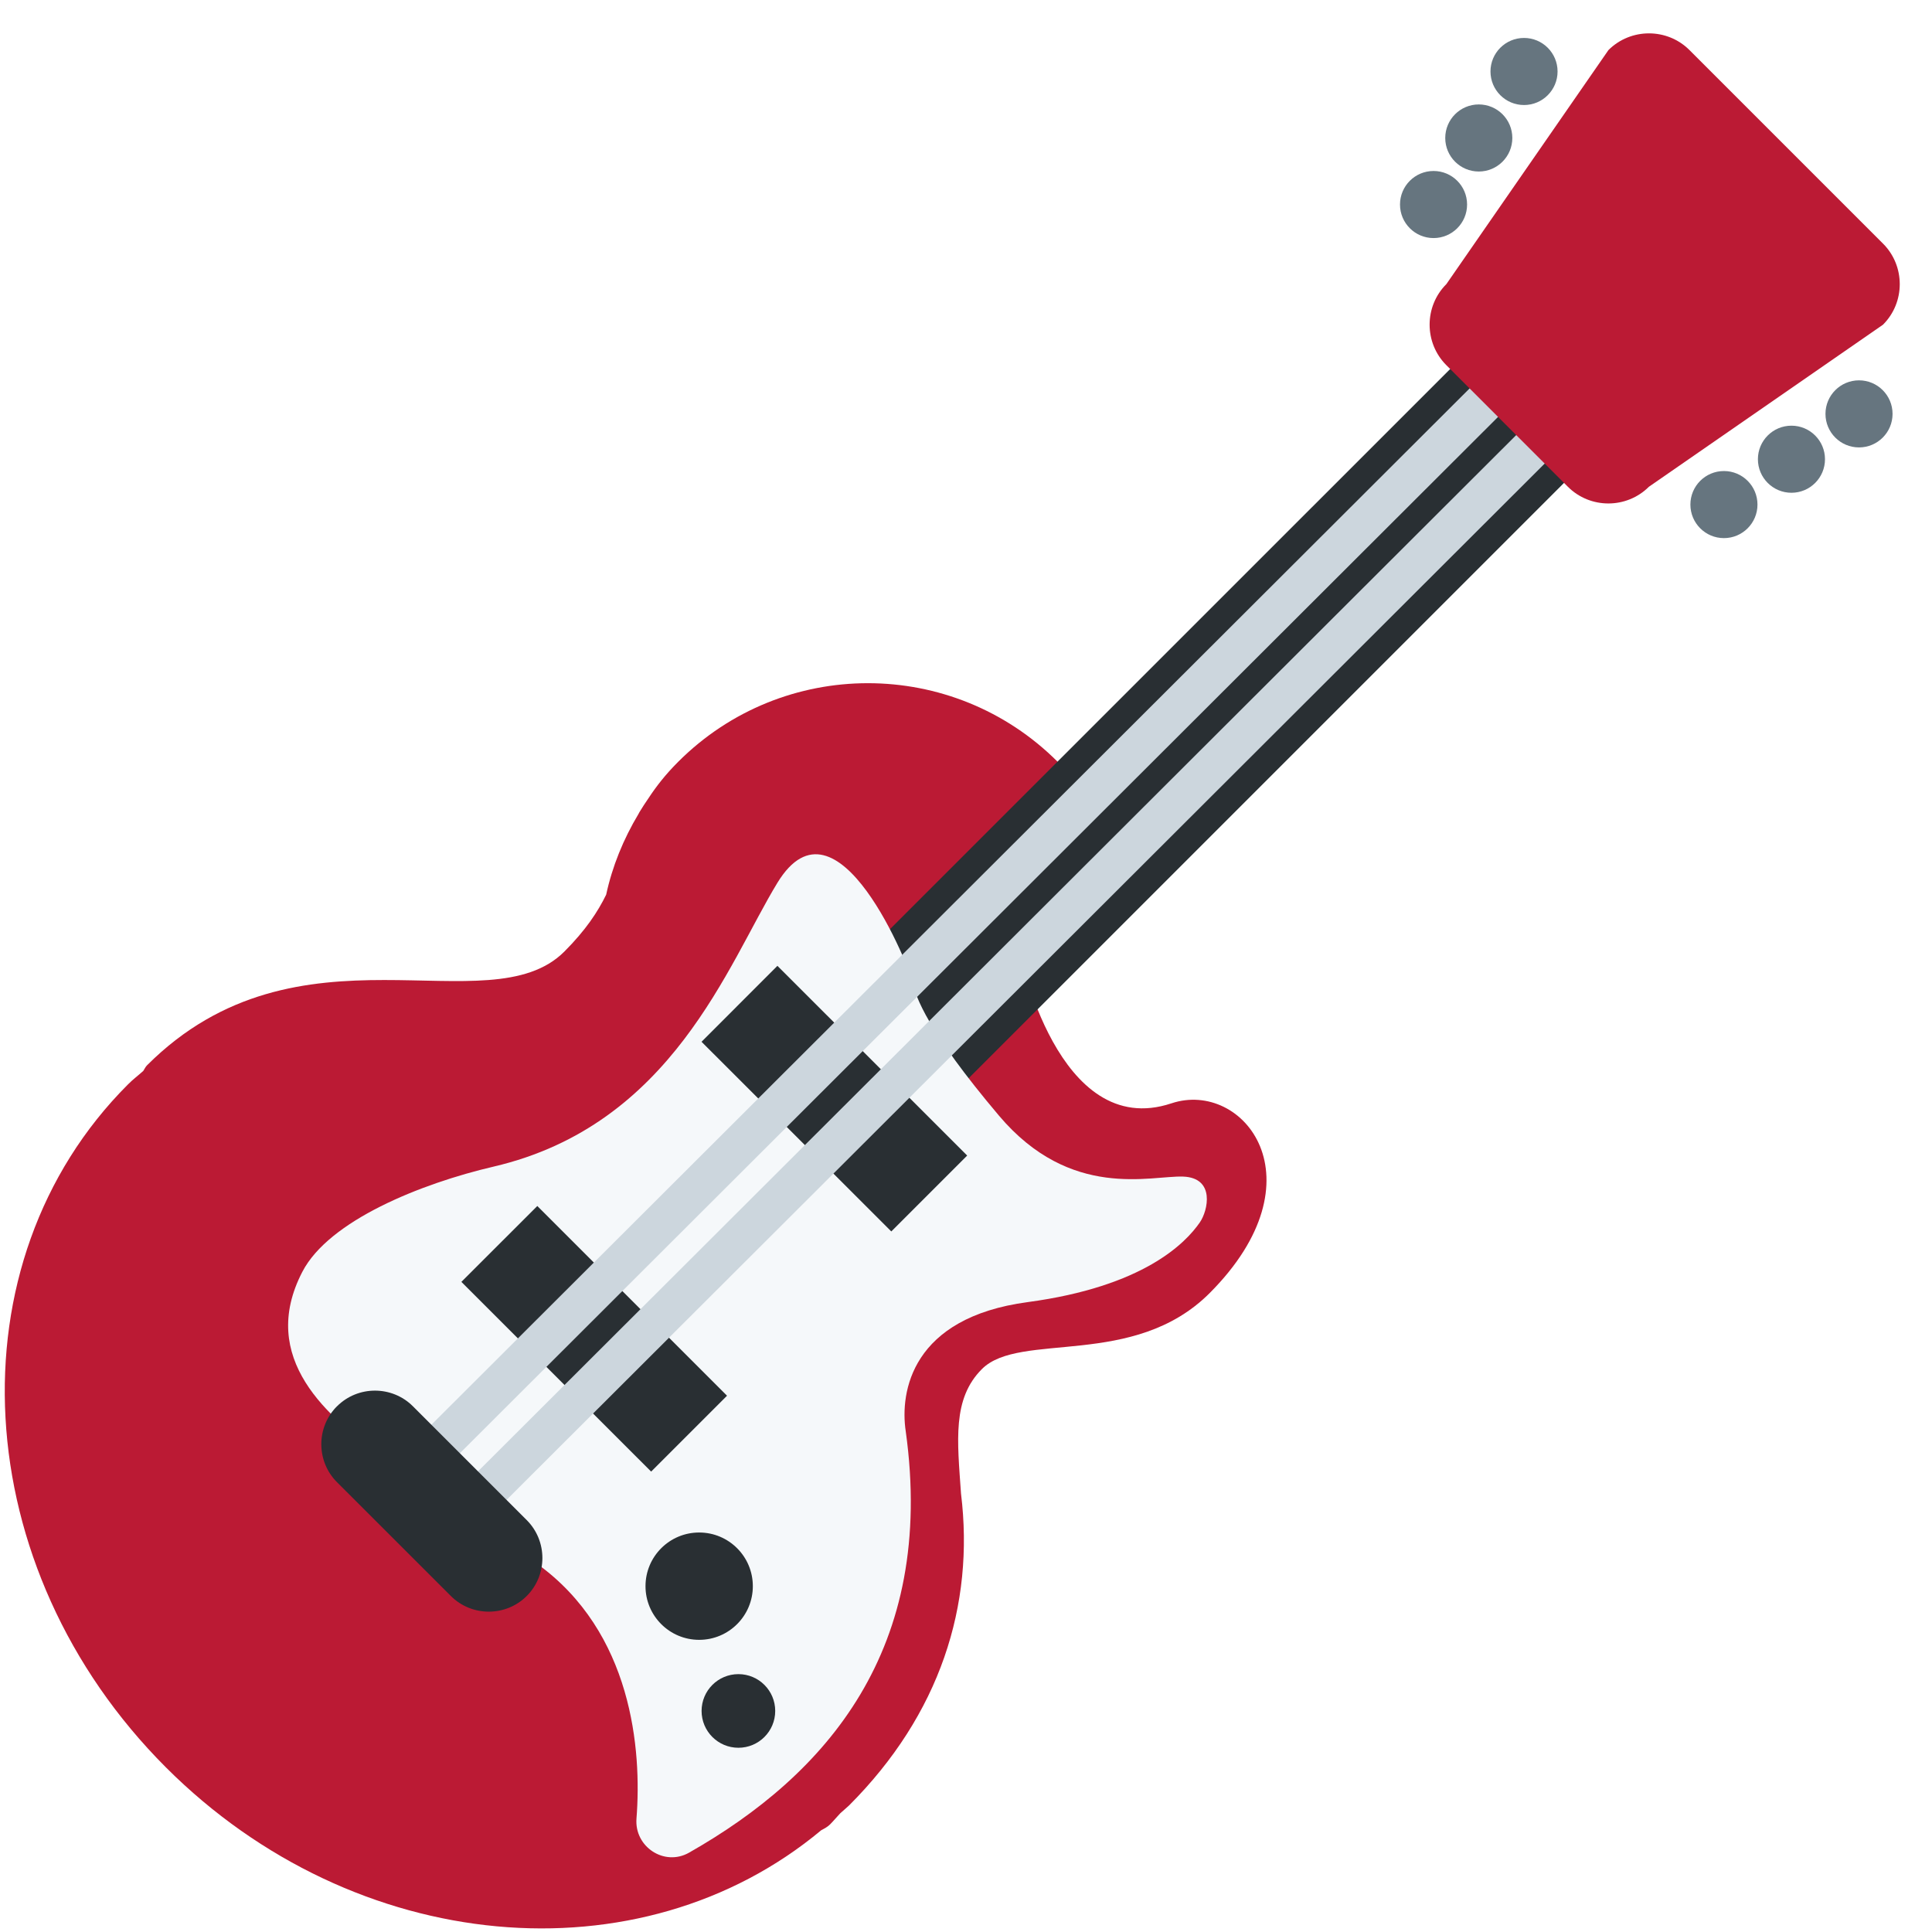
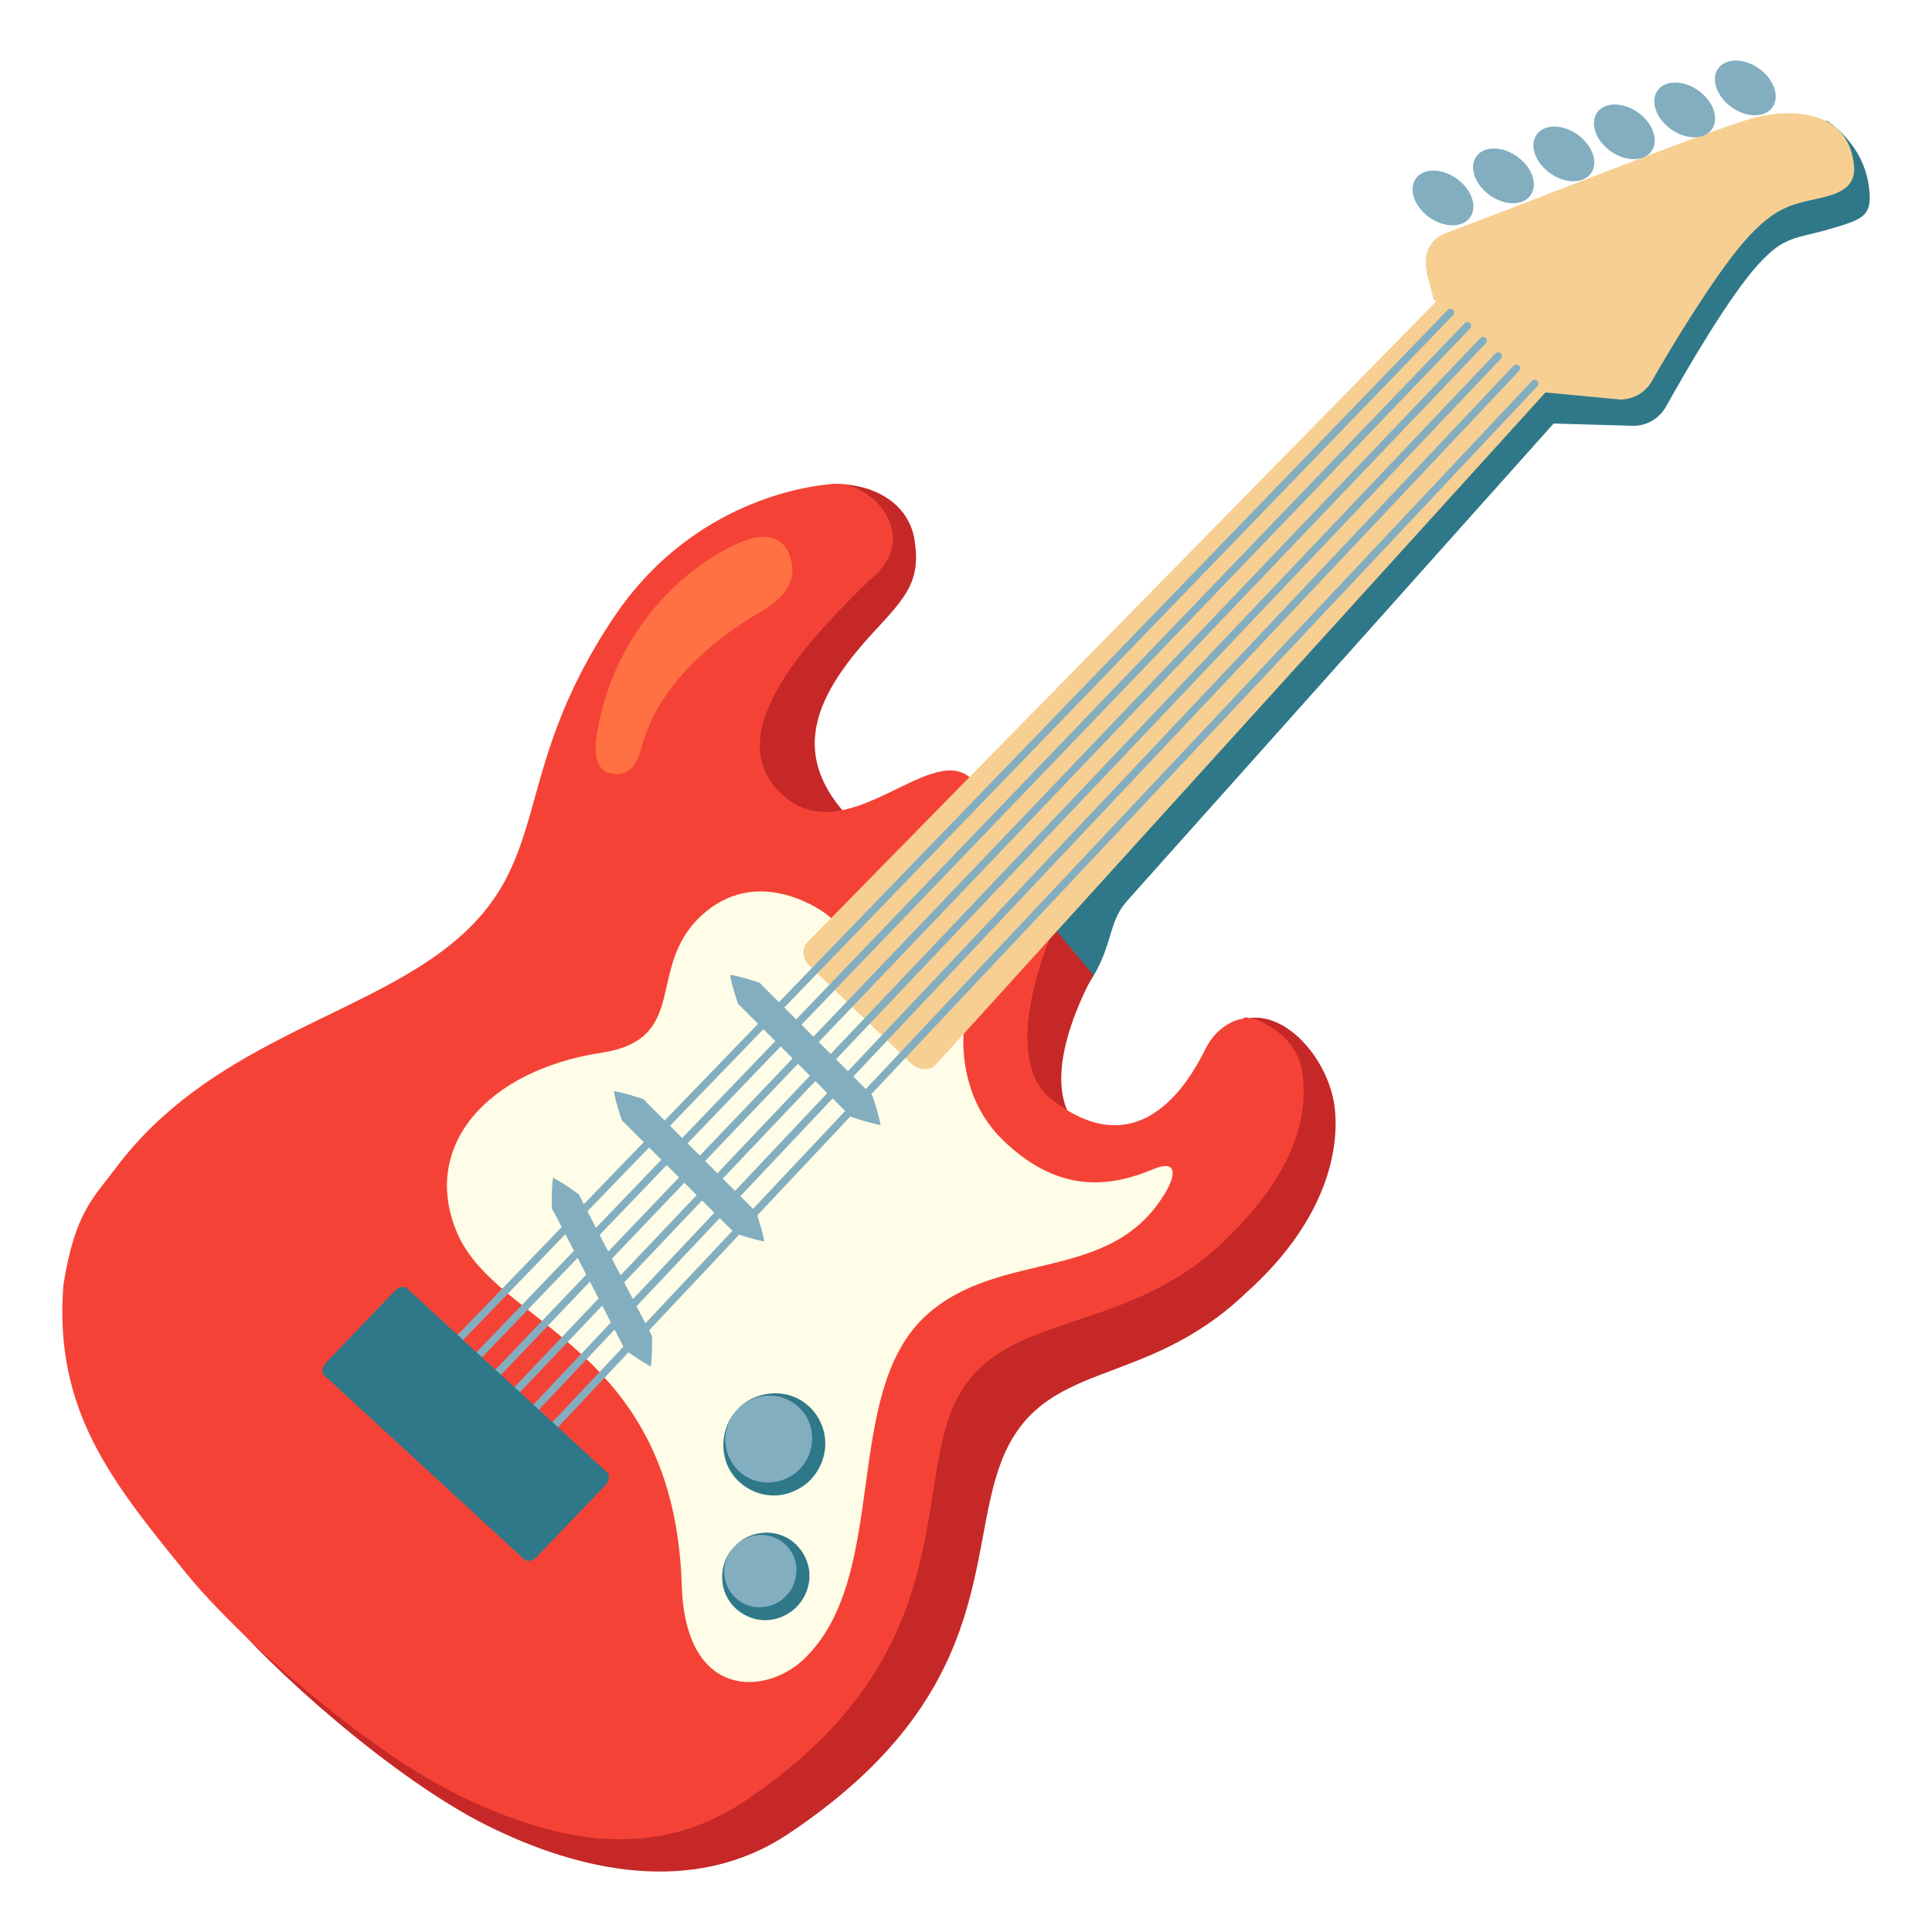
- <svg xmlns="http://www.w3.org/2000/svg" viewBox="0 0 36 36">
-   <path fill="#BB1A34" d="M21.828 20.559C19.707 21.266 19 17.731 19 17.731s.965-.968.235-1.829c1.138-1.137.473-1.707.473-1.707-1.954-1.953-5.119-1.953-7.071 0-.246.246-.414.467-.553.678-.061.086-.115.174-.17.262l-.014.027c-.285.475-.491.982-.605 1.509-.156.319-.379.659-.779 1.06-1.414 1.414-4.949-.707-7.778 2.121-.029.029-.045.069-.069.104-.094.084-.193.158-.284.25-3.319 3.319-3.003 9.018.708 12.728 3.524 3.525 8.84 3.979 12.209 1.17.058-.031.117-.061.165-.109.071-.072.126-.14.193-.21.053-.049.109-.093.161-.143 1.693-1.694 2.342-3.73 2.086-5.811-.068-.99-.165-1.766.39-2.321.707-.707 2.828 0 4.242-1.414 2.117-2.122.631-3.983-.711-3.537z" />
-   <path fill="#292F33" d="M14.987 18.91L30.326 3.572l2.121 2.122-15.339 15.339z" />
-   <path fill="#F5F8FA" d="M10.001 29.134c1.782 1.277 1.959 3.473 1.859 4.751-.042.528.519.898.979.637 2.563-1.456 4.602-3.789 4.038-7.853-.111-.735.111-2.117 2.272-2.406 2.161-.29 2.941-1.099 3.208-1.485.153-.221.29-.832-.312-.854-.601-.022-2.094.446-3.431-1.136-1.337-1.582-1.559-2.228-1.604-2.473-.045-.245-1.409-3.694-2.525-1.864-.927 1.521-1.958 4.509-5.287 5.287-1.355.316-3.069 1.005-3.564 1.96-.832 1.604.46 2.725 1.574 3.483 1.115.757 2.793 1.953 2.793 1.953z" />
-   <path fill="#292F33" d="M13.072 19.412l1.414-1.415 3.536 3.535-1.414 1.414zm-4.475 4.474l1.415-1.414 3.535 3.535-1.414 1.414z" />
-   <path fill="#CCD6DD" d="M7.396 27.189L29.198 5.427l.53.531L7.927 27.72zm.869.868L30.067 6.296l.53.531L8.796 28.59z" />
-   <path fill="#292F33" d="M9.815 28.325c.389.389.389 1.025 0 1.414s-1.025.389-1.414 0l-2.122-2.121c-.389-.389-.389-1.025 0-1.414h.001c.389-.389 1.025-.389 1.414 0l2.121 2.121z" />
-   <circle fill="#292F33" cx="13.028" cy="29.556" r="1" />
-   <path fill="#292F33" d="M14.445 31.881c0 .379-.307.686-.686.686-.379 0-.686-.307-.686-.686 0-.379.307-.686.686-.686.379 0 .686.307.686.686z" />
-   <path fill="#BB1A34" d="M35.088 4.54c.415.415.415 1.095-.001 1.51l-4.362 3.02c-.416.415-1.095.415-1.51 0L26.95 6.804c-.415-.415-.415-1.095.001-1.51l3.02-4.361c.416-.415 1.095-.415 1.51 0l3.607 3.607z" />
-   <circle fill="#66757F" cx="32.123" cy="9.402" r=".625" />
-   <circle fill="#66757F" cx="33.381" cy="8.557" r=".625" />
-   <circle fill="#66757F" cx="34.64" cy="7.712" r=".625" />
-   <circle fill="#66757F" cx="26.712" cy="3.811" r=".625" />
-   <circle fill="#66757F" cx="27.555" cy="2.571" r=".625" />
-   <circle fill="#66757F" cx="28.398" cy="1.332" r=".625" />
+ <svg xmlns="http://www.w3.org/2000/svg" version="1.1" id="Layer_2" x="0px" y="0px" viewBox="0 0 128 128" style="enable-background:new 0 0 128 128;" xml:space="preserve">
+   <g>
+     <path style="fill:#2F7889;" d="M123.8,12.23c-0.43-2.82-2.76-4.22-2.76-4.22C117.62,8.44,97.88,17,97.88,17l-0.65,5.55L54.61,64.3   c-0.42,0.42-0.36,1.13,0.13,1.59l6.74,6.74c0.52,0.44,1.25,0.44,1.63-0.01c0,0,3.65-1.27,7.97-6.12c2.88-3.23,2.07-5.11,3.58-6.8   c11.31-12.66,27.04-30.26,28.27-31.64l5.21,0.15c0.92,0.03,1.78-0.46,2.23-1.26c1.33-2.38,4.22-7.39,6.19-9.51   c1.71-1.84,2.38-1.6,4.65-2.26C123.43,14.52,124.13,14.36,123.8,12.23z" />
+     <path style="fill:#FFFDE7;" d="M56.78,62.1c0,0-3.62-4.12-7.31-2.46c-4.93,2.22-1.56,7.75-8.15,10.04c-7.2,2.49-12.3,7.24-9.84,13   c2.64,6.18,13.18,6.53,13.68,22.38c0.24,7.59,5.66,7.4,8.06,4.91c4.21-4.39,3.79-17.97,8.14-22.81c4.35-4.84,15.13-3.6,19.04-12.62   c0,0-6.7,6.73-15.21,0.09c-4.03-3.15-3.98-8.4-3.98-8.4L56.78,62.1L56.78,62.1z" />
+     <path style="fill:#C62828;" d="M67.24,54.3c0,0,0.44,0.45-0.84-0.65c-2.74-2.35-4.61,5.96-8.85,1.75   c-5.61-4.74-3.94-8.93,0.41-13.61c2.13-2.29,3.05-3.35,2.63-6.02c-0.35-2.27-2.47-3.71-5.31-3.71c-2.77,0.16-7.7,3.86-12.44,10.9   c-7.21,10.7-3.79,16.38-11.3,22.1c-7.5,5.71-24.07,7.73-25.21,22.21c-0.65,8.31,3.21,13.05,8.15,19.12   c3.42,4.21,11.64,11.48,17.76,14.54s13.71,4.75,19.97,0.58c13.86-9.23,11.79-18.61,14.13-24.68c2.69-6.96,9.36-4.63,16.2-11.16   c5.08-4.54,6.21-9.12,5.9-12.19c-0.33-3.15-3.11-6.44-5.72-6.02c-1-0.47,0.1,2.47-0.75,4.19c-2.15,4.37-5.6,6.92-10.17,3.32   c-3.69-2.91,0.64-10.37,0.64-10.37l-2.86-3.42L67.24,54.3z" />
+     <path style="fill:#F44336;" d="M65.1,52.16c0,0,0.44,0.45-0.84-0.65c-2.74-2.35-8.37,5.19-12.6,0.98   c-3.93-3.91,1.75-9.97,5.94-14.05c3.6-2.85,0.17-6.52-2.3-6.38c-2.77,0.16-9.84,1.72-14.58,8.76c-7.21,10.7-3.79,16.38-11.3,22.1   c-6.04,4.59-15.67,6.36-21.74,14.45c-1.52,2.03-2.72,2.98-3.48,7.76c-0.65,8.31,3.21,13.05,8.15,19.12   c3.42,4.21,11.64,11.48,17.76,14.54s12.9,4.75,19.17,0.58c13.86-9.23,11.38-19.73,13.72-25.81c2.69-6.96,11.16-4.72,18-11.24   c4.52-4.31,5.63-7.91,5.32-10.98c-0.22-2.2-1.77-3.19-2.93-3.73c-1-0.47-2.69,0.18-3.54,1.91c-2.15,4.37-5.6,6.92-10.17,3.32   c-3.69-2.91,0.11-11.22,0.11-11.22L65.1,52.16z" />
+     <path style="fill:#FFFDE7;" d="M54.74,60.56c-0.75-0.57-4.77-3.12-8.26,0.09c-3.76,3.46-0.7,8.19-6.65,9.1   c-7.53,1.16-12,6.18-9.54,11.94c2.64,6.18,14.38,7.49,14.88,23.35c0.24,7.59,5.55,7.28,8.06,4.91c5.81-5.5,2.45-17.65,8.14-22.81   c4.91-4.45,12.35-2.02,15.91-8.25c0.63-1.1,0.67-2.07-0.84-1.44c-2.78,1.16-6.25,1.75-10.04-1.96c-3.09-3.04-2.54-7.25-2.54-7.25   S55.45,61.1,54.74,60.56z" />
+     <g>
+       <ellipse transform="matrix(0.6845 -0.729 0.729 0.6845 -53.5011 67.3992)" style="fill:#82AEC0;" cx="51.12" cy="95.51" rx="3.14" ry="3.11" />
+       <path style="fill:#2F7889;" d="M48.85,93.39c1.09-1.21,3.18-1.51,4.59-0.35c0.69,0.56,1.16,1.42,1.23,2.36    c0.07,0.93-0.28,1.89-0.92,2.59c-0.65,0.69-1.59,1.1-2.52,1.09c-0.94-0.01-1.83-0.43-2.43-1.08    C47.54,96.66,47.71,94.55,48.85,93.39z M48.85,93.39c-0.56,0.6-0.86,1.43-0.79,2.23c0.07,0.8,0.48,1.54,1.07,2    c1.21,0.97,2.96,0.69,3.88-0.32c0.96-0.98,1.13-2.75,0.08-3.9c-0.5-0.56-1.26-0.93-2.07-0.94C50.23,92.44,49.42,92.79,48.85,93.39    z" />
+     </g>
+     <g>
+       <ellipse transform="matrix(0.6845 -0.729 0.729 0.6845 -60.062 69.7506)" style="fill:#82AEC0;" cx="50.55" cy="104.27" rx="2.65" ry="2.62" />
+       <path style="fill:#2F7889;" d="M48.64,102.47c0.92-1.02,2.68-1.3,3.9-0.32c0.59,0.47,1.01,1.21,1.08,2.02    c0.07,0.8-0.23,1.64-0.79,2.24c-0.56,0.59-1.38,0.95-2.18,0.93c-0.81-0.01-1.57-0.39-2.08-0.95    C47.51,105.23,47.68,103.45,48.64,102.47z M48.64,102.47c-0.47,0.51-0.72,1.21-0.65,1.88c0.06,0.68,0.42,1.28,0.92,1.66    c1.02,0.79,2.45,0.53,3.19-0.3c0.78-0.8,0.95-2.24,0.1-3.21c-0.41-0.47-1.04-0.8-1.72-0.81C49.8,101.68,49.12,101.97,48.64,102.47    z" />
+     </g>
+     <path style="fill:#F7CF92;" d="M102.8,25.55L96.4,18.7L53.51,62.41c-0.42,0.42-0.36,1.13,0.13,1.59l6.77,6.5   c0.52,0.44,1.25,0.44,1.63-0.01L102.8,25.55z" />
+     <path style="fill:#F7CF92;" d="M94.98,19.85l-0.29-1.15c-0.79-2.5,0.67-3.11,1.3-3.34c4.04-1.46,17.42-6.84,20.32-7.58   c2.49-0.63,6.24-0.44,6.53,3.27c0.09,1.2-0.79,1.71-1.95,2c-1.92,0.47-3.16,0.43-5.4,3.03c-1.91,2.21-4.78,6.93-6.05,9.17   c-0.42,0.75-1.21,1.21-2.09,1.22L102.39,26L94.98,19.85z" />
+     <g>
+       <path style="fill:#82AEC0;" d="M48.37,64.58c0.71,0.12,1.33,0.33,1.96,0.53c0.4,0.43,0.83,0.83,1.24,1.25l2.49,2.49l2.49,2.49    l1.25,1.25c0.2,0.63,0.41,1.25,0.54,1.95c-0.7-0.13-1.32-0.34-1.95-0.54l-1.25-1.25l-2.49-2.49l-2.49-2.49    c-0.42-0.41-0.82-0.84-1.25-1.24C48.7,65.92,48.49,65.29,48.37,64.58z" />
+     </g>
+     <g>
+       <path style="fill:#82AEC0;" d="M40.67,72.29c0.71,0.12,1.33,0.33,1.96,0.53c0.4,0.43,0.83,0.83,1.24,1.25l2.49,2.49l2.49,2.49    l1.25,1.25c0.2,0.63,0.41,1.25,0.54,1.95c-0.7-0.13-1.32-0.34-1.95-0.54l-1.25-1.25l-2.49-2.49l-2.49-2.49    c-0.42-0.41-0.82-0.84-1.25-1.24C40.99,73.62,40.79,73,40.67,72.29z" />
+     </g>
+     <g>
+       <path style="fill:#82AEC0;" d="M36.64,78.03c0.64,0.33,1.17,0.71,1.71,1.1c0.25,0.53,0.54,1.05,0.8,1.57l1.62,3.13l1.62,3.13    l0.81,1.56c0,0.66,0.01,1.32-0.08,2.02c-0.63-0.34-1.16-0.72-1.7-1.1l-0.81-1.56L39,84.75l-1.62-3.13    c-0.27-0.52-0.53-1.05-0.82-1.56C36.55,79.4,36.54,78.74,36.64,78.03z" />
+     </g>
+     <g>
+       <line style="fill:none;stroke:#82AEC0;stroke-width:0.5;stroke-linecap:round;stroke-miterlimit:10;" x1="27.59" y1="91.62" x2="96.09" y2="20.71" />
+       <line style="fill:none;stroke:#82AEC0;stroke-width:0.5;stroke-linecap:round;stroke-miterlimit:10;" x1="28.86" y1="92.77" x2="97.22" y2="21.59" />
+       <line style="fill:none;stroke:#82AEC0;stroke-width:0.5;stroke-linecap:round;stroke-miterlimit:10;" x1="30.13" y1="93.93" x2="98.26" y2="22.57" />
+       <line style="fill:none;stroke:#82AEC0;stroke-width:0.5;stroke-linecap:round;stroke-miterlimit:10;" x1="31.41" y1="95.08" x2="99.26" y2="23.59" />
+       <line style="fill:none;stroke:#82AEC0;stroke-width:0.5;stroke-linecap:round;stroke-miterlimit:10;" x1="32.68" y1="96.24" x2="100.46" y2="24.4" />
+       <line style="fill:none;stroke:#82AEC0;stroke-width:0.5;stroke-linecap:round;stroke-miterlimit:10;" x1="33.95" y1="97.4" x2="101.68" y2="25.41" />
+     </g>
+     <path style="fill:#2F7889;" d="M21.62,90.26c-0.27,0.29-0.34,0.67-0.15,0.85l13.28,12.22c0.19,0.18,0.57,0.08,0.84-0.21l4.5-4.7   c0.27-0.29,0.34-0.67,0.15-0.85L26.96,85.35c-0.19-0.18-0.57-0.08-0.84,0.21L21.62,90.26z" />
+     <g>
+       <path style="fill:#FF7043;" d="M40.5,51.25c-0.81-0.15-1.25-0.91-0.93-2.79c0.89-5.3,4.39-10.17,9.27-12.44    c1.71-0.8,3.3-0.66,3.63,1.4c0.17,1.09-0.42,2.15-2.01,3.07c-3.56,2.08-6.95,5.12-7.98,9.11C42.1,51.04,41.4,51.41,40.5,51.25z" />
+     </g>
+     <g>
+       <ellipse transform="matrix(0.5826 -0.8127 0.8127 0.5826 29.2495 83.1709)" style="fill:#82AEC0;" cx="95.6" cy="13.11" rx="1.57" ry="2.21" />
+       <ellipse transform="matrix(0.5826 -0.8127 0.8127 0.5826 32.1068 85.818)" style="fill:#82AEC0;" cx="99.61" cy="11.65" rx="1.57" ry="2.21" />
+       <ellipse transform="matrix(0.5826 -0.8127 0.8127 0.5826 34.964 88.465)" style="fill:#82AEC0;" cx="103.61" cy="10.19" rx="1.57" ry="2.21" />
+       <ellipse transform="matrix(0.5826 -0.8127 0.8127 0.5826 37.8213 91.112)" style="fill:#82AEC0;" cx="107.62" cy="8.73" rx="1.57" ry="2.21" />
+       <ellipse transform="matrix(0.5826 -0.8127 0.8127 0.5826 40.6785 93.759)" style="fill:#82AEC0;" cx="111.62" cy="7.27" rx="1.57" ry="2.21" />
+       <ellipse transform="matrix(0.5826 -0.8127 0.8127 0.5826 43.5358 96.4061)" style="fill:#82AEC0;" cx="115.63" cy="5.82" rx="1.57" ry="2.21" />
+     </g>
+   </g>
</svg>
